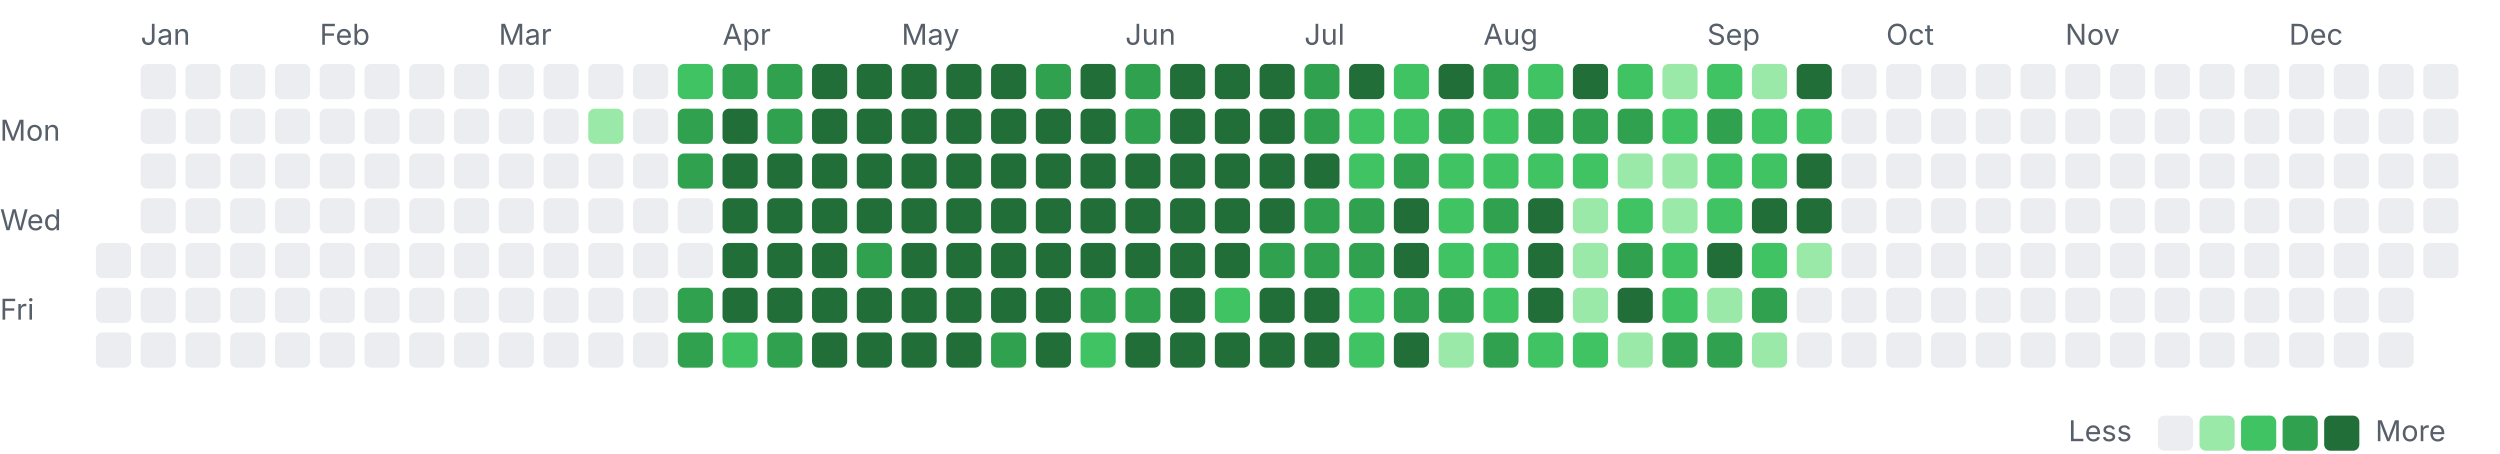
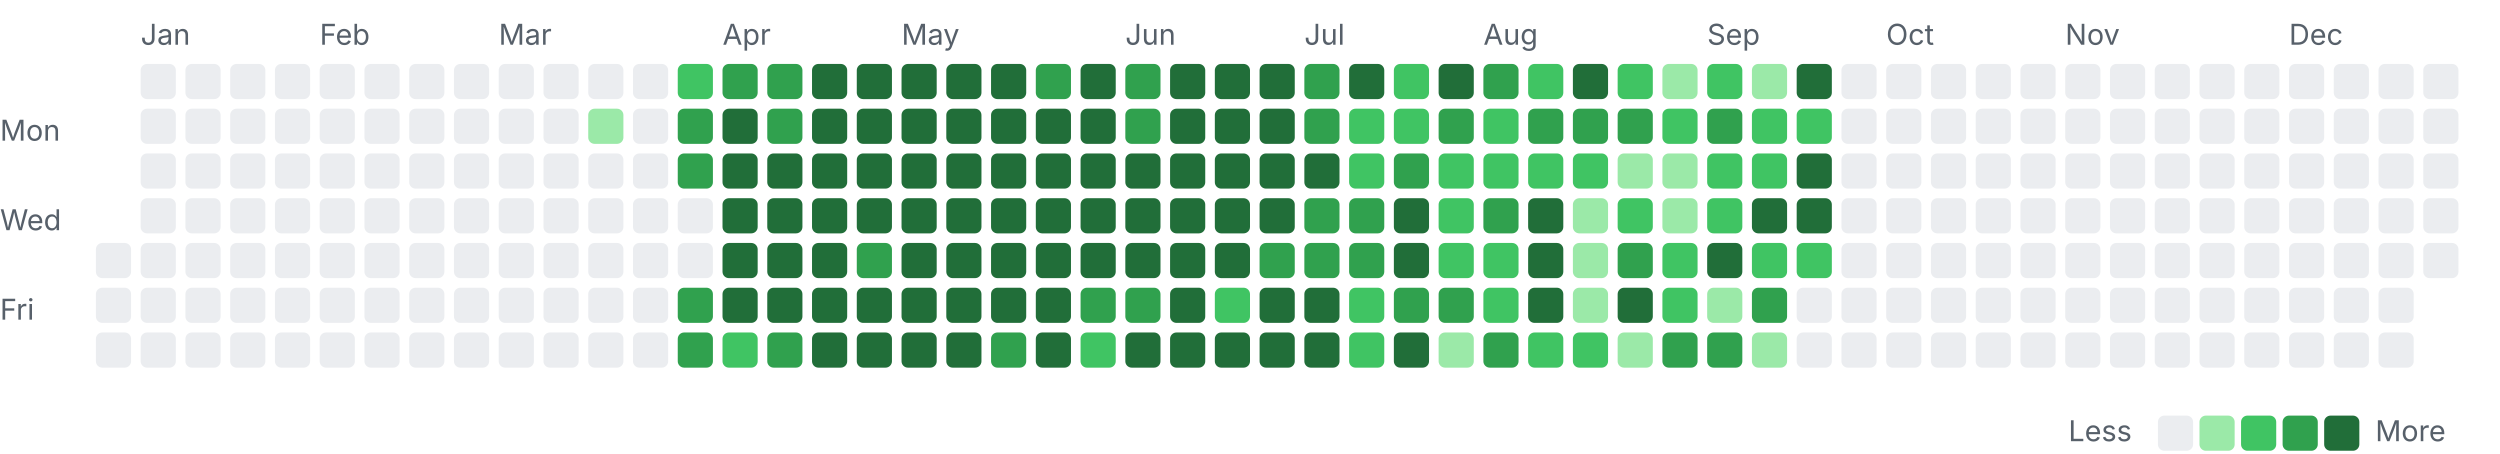
<svg xmlns="http://www.w3.org/2000/svg" width="782" height="142" viewBox="0 0 782 142">
  <style>.l0{fill:#ebedf0}.l1{fill:#9be9a8}.l2{fill:#40c463}.l3{fill:#30a14e}.l4{fill:#216e39} .lbl{fill:#57606a;font:9px -apple-system,Segoe UI,sans-serif}@media(prefers-color-scheme:dark){.l0{fill:#161b22}.l1{fill:#0e4429}.l2{fill:#006d32}.l3{fill:#26a641}.l4{fill:#39d353} .lbl{fill:#8b949e}}</style>
  <text class="lbl" x="44" y="14">Jan</text>
  <text class="lbl" x="100" y="14">Feb</text>
  <text class="lbl" x="156" y="14">Mar</text>
  <text class="lbl" x="226" y="14">Apr</text>
  <text class="lbl" x="282" y="14">May</text>
  <text class="lbl" x="352" y="14">Jun</text>
  <text class="lbl" x="408" y="14">Jul</text>
  <text class="lbl" x="464" y="14">Aug</text>
  <text class="lbl" x="534" y="14">Sep</text>
  <text class="lbl" x="590" y="14">Oct</text>
  <text class="lbl" x="646" y="14">Nov</text>
  <text class="lbl" x="716" y="14">Dec</text>
  <text class="lbl" x="0" y="44">Mon</text>
  <text class="lbl" x="0" y="72">Wed</text>
  <text class="lbl" x="0" y="100">Fri</text>
  <rect class="l0" x="30" y="76" width="11" height="11" rx="2" />
  <rect class="l0" x="30" y="90" width="11" height="11" rx="2" />
  <rect class="l0" x="30" y="104" width="11" height="11" rx="2" />
  <rect class="l0" x="44" y="20" width="11" height="11" rx="2" />
  <rect class="l0" x="44" y="34" width="11" height="11" rx="2" />
  <rect class="l0" x="44" y="48" width="11" height="11" rx="2" />
  <rect class="l0" x="44" y="62" width="11" height="11" rx="2" />
  <rect class="l0" x="44" y="76" width="11" height="11" rx="2" />
  <rect class="l0" x="44" y="90" width="11" height="11" rx="2" />
  <rect class="l0" x="44" y="104" width="11" height="11" rx="2" />
  <rect class="l0" x="58" y="20" width="11" height="11" rx="2" />
  <rect class="l0" x="58" y="34" width="11" height="11" rx="2" />
  <rect class="l0" x="58" y="48" width="11" height="11" rx="2" />
  <rect class="l0" x="58" y="62" width="11" height="11" rx="2" />
  <rect class="l0" x="58" y="76" width="11" height="11" rx="2" />
  <rect class="l0" x="58" y="90" width="11" height="11" rx="2" />
  <rect class="l0" x="58" y="104" width="11" height="11" rx="2" />
  <rect class="l0" x="72" y="20" width="11" height="11" rx="2" />
  <rect class="l0" x="72" y="34" width="11" height="11" rx="2" />
  <rect class="l0" x="72" y="48" width="11" height="11" rx="2" />
  <rect class="l0" x="72" y="62" width="11" height="11" rx="2" />
  <rect class="l0" x="72" y="76" width="11" height="11" rx="2" />
  <rect class="l0" x="72" y="90" width="11" height="11" rx="2" />
  <rect class="l0" x="72" y="104" width="11" height="11" rx="2" />
  <rect class="l0" x="86" y="20" width="11" height="11" rx="2" />
  <rect class="l0" x="86" y="34" width="11" height="11" rx="2" />
  <rect class="l0" x="86" y="48" width="11" height="11" rx="2" />
  <rect class="l0" x="86" y="62" width="11" height="11" rx="2" />
  <rect class="l0" x="86" y="76" width="11" height="11" rx="2" />
  <rect class="l0" x="86" y="90" width="11" height="11" rx="2" />
  <rect class="l0" x="86" y="104" width="11" height="11" rx="2" />
  <rect class="l0" x="100" y="20" width="11" height="11" rx="2" />
  <rect class="l0" x="100" y="34" width="11" height="11" rx="2" />
  <rect class="l0" x="100" y="48" width="11" height="11" rx="2" />
  <rect class="l0" x="100" y="62" width="11" height="11" rx="2" />
  <rect class="l0" x="100" y="76" width="11" height="11" rx="2" />
  <rect class="l0" x="100" y="90" width="11" height="11" rx="2" />
  <rect class="l0" x="100" y="104" width="11" height="11" rx="2" />
  <rect class="l0" x="114" y="20" width="11" height="11" rx="2" />
  <rect class="l0" x="114" y="34" width="11" height="11" rx="2" />
  <rect class="l0" x="114" y="48" width="11" height="11" rx="2" />
  <rect class="l0" x="114" y="62" width="11" height="11" rx="2" />
  <rect class="l0" x="114" y="76" width="11" height="11" rx="2" />
  <rect class="l0" x="114" y="90" width="11" height="11" rx="2" />
  <rect class="l0" x="114" y="104" width="11" height="11" rx="2" />
  <rect class="l0" x="128" y="20" width="11" height="11" rx="2" />
  <rect class="l0" x="128" y="34" width="11" height="11" rx="2" />
  <rect class="l0" x="128" y="48" width="11" height="11" rx="2" />
  <rect class="l0" x="128" y="62" width="11" height="11" rx="2" />
  <rect class="l0" x="128" y="76" width="11" height="11" rx="2" />
  <rect class="l0" x="128" y="90" width="11" height="11" rx="2" />
  <rect class="l0" x="128" y="104" width="11" height="11" rx="2" />
  <rect class="l0" x="142" y="20" width="11" height="11" rx="2" />
  <rect class="l0" x="142" y="34" width="11" height="11" rx="2" />
  <rect class="l0" x="142" y="48" width="11" height="11" rx="2" />
  <rect class="l0" x="142" y="62" width="11" height="11" rx="2" />
  <rect class="l0" x="142" y="76" width="11" height="11" rx="2" />
  <rect class="l0" x="142" y="90" width="11" height="11" rx="2" />
  <rect class="l0" x="142" y="104" width="11" height="11" rx="2" />
  <rect class="l0" x="156" y="20" width="11" height="11" rx="2" />
  <rect class="l0" x="156" y="34" width="11" height="11" rx="2" />
  <rect class="l0" x="156" y="48" width="11" height="11" rx="2" />
  <rect class="l0" x="156" y="62" width="11" height="11" rx="2" />
  <rect class="l0" x="156" y="76" width="11" height="11" rx="2" />
  <rect class="l0" x="156" y="90" width="11" height="11" rx="2" />
  <rect class="l0" x="156" y="104" width="11" height="11" rx="2" />
  <rect class="l0" x="170" y="20" width="11" height="11" rx="2" />
  <rect class="l0" x="170" y="34" width="11" height="11" rx="2" />
  <rect class="l0" x="170" y="48" width="11" height="11" rx="2" />
  <rect class="l0" x="170" y="62" width="11" height="11" rx="2" />
  <rect class="l0" x="170" y="76" width="11" height="11" rx="2" />
  <rect class="l0" x="170" y="90" width="11" height="11" rx="2" />
  <rect class="l0" x="170" y="104" width="11" height="11" rx="2" />
  <rect class="l0" x="184" y="20" width="11" height="11" rx="2" />
  <rect class="l1" x="184" y="34" width="11" height="11" rx="2" />
  <rect class="l0" x="184" y="48" width="11" height="11" rx="2" />
  <rect class="l0" x="184" y="62" width="11" height="11" rx="2" />
  <rect class="l0" x="184" y="76" width="11" height="11" rx="2" />
  <rect class="l0" x="184" y="90" width="11" height="11" rx="2" />
  <rect class="l0" x="184" y="104" width="11" height="11" rx="2" />
  <rect class="l0" x="198" y="20" width="11" height="11" rx="2" />
  <rect class="l0" x="198" y="34" width="11" height="11" rx="2" />
  <rect class="l0" x="198" y="48" width="11" height="11" rx="2" />
  <rect class="l0" x="198" y="62" width="11" height="11" rx="2" />
  <rect class="l0" x="198" y="76" width="11" height="11" rx="2" />
  <rect class="l0" x="198" y="90" width="11" height="11" rx="2" />
  <rect class="l0" x="198" y="104" width="11" height="11" rx="2" />
  <rect class="l2" x="212" y="20" width="11" height="11" rx="2" />
  <rect class="l3" x="212" y="34" width="11" height="11" rx="2" />
  <rect class="l3" x="212" y="48" width="11" height="11" rx="2" />
  <rect class="l0" x="212" y="62" width="11" height="11" rx="2" />
  <rect class="l0" x="212" y="76" width="11" height="11" rx="2" />
  <rect class="l3" x="212" y="90" width="11" height="11" rx="2" />
  <rect class="l3" x="212" y="104" width="11" height="11" rx="2" />
  <rect class="l3" x="226" y="20" width="11" height="11" rx="2" />
  <rect class="l4" x="226" y="34" width="11" height="11" rx="2" />
  <rect class="l4" x="226" y="48" width="11" height="11" rx="2" />
  <rect class="l4" x="226" y="62" width="11" height="11" rx="2" />
  <rect class="l4" x="226" y="76" width="11" height="11" rx="2" />
  <rect class="l4" x="226" y="90" width="11" height="11" rx="2" />
  <rect class="l2" x="226" y="104" width="11" height="11" rx="2" />
  <rect class="l3" x="240" y="20" width="11" height="11" rx="2" />
  <rect class="l3" x="240" y="34" width="11" height="11" rx="2" />
  <rect class="l4" x="240" y="48" width="11" height="11" rx="2" />
  <rect class="l4" x="240" y="62" width="11" height="11" rx="2" />
  <rect class="l4" x="240" y="76" width="11" height="11" rx="2" />
  <rect class="l4" x="240" y="90" width="11" height="11" rx="2" />
  <rect class="l3" x="240" y="104" width="11" height="11" rx="2" />
  <rect class="l4" x="254" y="20" width="11" height="11" rx="2" />
  <rect class="l4" x="254" y="34" width="11" height="11" rx="2" />
  <rect class="l4" x="254" y="48" width="11" height="11" rx="2" />
  <rect class="l4" x="254" y="62" width="11" height="11" rx="2" />
  <rect class="l4" x="254" y="76" width="11" height="11" rx="2" />
  <rect class="l4" x="254" y="90" width="11" height="11" rx="2" />
  <rect class="l4" x="254" y="104" width="11" height="11" rx="2" />
  <rect class="l4" x="268" y="20" width="11" height="11" rx="2" />
  <rect class="l4" x="268" y="34" width="11" height="11" rx="2" />
  <rect class="l4" x="268" y="48" width="11" height="11" rx="2" />
  <rect class="l4" x="268" y="62" width="11" height="11" rx="2" />
  <rect class="l3" x="268" y="76" width="11" height="11" rx="2" />
  <rect class="l4" x="268" y="90" width="11" height="11" rx="2" />
  <rect class="l4" x="268" y="104" width="11" height="11" rx="2" />
  <rect class="l4" x="282" y="20" width="11" height="11" rx="2" />
  <rect class="l4" x="282" y="34" width="11" height="11" rx="2" />
  <rect class="l4" x="282" y="48" width="11" height="11" rx="2" />
  <rect class="l4" x="282" y="62" width="11" height="11" rx="2" />
  <rect class="l4" x="282" y="76" width="11" height="11" rx="2" />
  <rect class="l4" x="282" y="90" width="11" height="11" rx="2" />
  <rect class="l4" x="282" y="104" width="11" height="11" rx="2" />
  <rect class="l4" x="296" y="20" width="11" height="11" rx="2" />
  <rect class="l4" x="296" y="34" width="11" height="11" rx="2" />
  <rect class="l4" x="296" y="48" width="11" height="11" rx="2" />
  <rect class="l4" x="296" y="62" width="11" height="11" rx="2" />
  <rect class="l4" x="296" y="76" width="11" height="11" rx="2" />
  <rect class="l4" x="296" y="90" width="11" height="11" rx="2" />
  <rect class="l4" x="296" y="104" width="11" height="11" rx="2" />
  <rect class="l4" x="310" y="20" width="11" height="11" rx="2" />
  <rect class="l4" x="310" y="34" width="11" height="11" rx="2" />
  <rect class="l4" x="310" y="48" width="11" height="11" rx="2" />
  <rect class="l4" x="310" y="62" width="11" height="11" rx="2" />
  <rect class="l4" x="310" y="76" width="11" height="11" rx="2" />
  <rect class="l4" x="310" y="90" width="11" height="11" rx="2" />
  <rect class="l3" x="310" y="104" width="11" height="11" rx="2" />
  <rect class="l3" x="324" y="20" width="11" height="11" rx="2" />
  <rect class="l4" x="324" y="34" width="11" height="11" rx="2" />
  <rect class="l4" x="324" y="48" width="11" height="11" rx="2" />
  <rect class="l4" x="324" y="62" width="11" height="11" rx="2" />
  <rect class="l4" x="324" y="76" width="11" height="11" rx="2" />
  <rect class="l4" x="324" y="90" width="11" height="11" rx="2" />
  <rect class="l4" x="324" y="104" width="11" height="11" rx="2" />
  <rect class="l4" x="338" y="20" width="11" height="11" rx="2" />
  <rect class="l4" x="338" y="34" width="11" height="11" rx="2" />
  <rect class="l4" x="338" y="48" width="11" height="11" rx="2" />
  <rect class="l4" x="338" y="62" width="11" height="11" rx="2" />
  <rect class="l4" x="338" y="76" width="11" height="11" rx="2" />
  <rect class="l3" x="338" y="90" width="11" height="11" rx="2" />
  <rect class="l2" x="338" y="104" width="11" height="11" rx="2" />
  <rect class="l3" x="352" y="20" width="11" height="11" rx="2" />
  <rect class="l3" x="352" y="34" width="11" height="11" rx="2" />
  <rect class="l4" x="352" y="48" width="11" height="11" rx="2" />
  <rect class="l4" x="352" y="62" width="11" height="11" rx="2" />
  <rect class="l4" x="352" y="76" width="11" height="11" rx="2" />
  <rect class="l3" x="352" y="90" width="11" height="11" rx="2" />
  <rect class="l4" x="352" y="104" width="11" height="11" rx="2" />
  <rect class="l4" x="366" y="20" width="11" height="11" rx="2" />
  <rect class="l4" x="366" y="34" width="11" height="11" rx="2" />
  <rect class="l4" x="366" y="48" width="11" height="11" rx="2" />
  <rect class="l4" x="366" y="62" width="11" height="11" rx="2" />
  <rect class="l4" x="366" y="76" width="11" height="11" rx="2" />
  <rect class="l4" x="366" y="90" width="11" height="11" rx="2" />
  <rect class="l4" x="366" y="104" width="11" height="11" rx="2" />
  <rect class="l4" x="380" y="20" width="11" height="11" rx="2" />
  <rect class="l4" x="380" y="34" width="11" height="11" rx="2" />
  <rect class="l4" x="380" y="48" width="11" height="11" rx="2" />
  <rect class="l4" x="380" y="62" width="11" height="11" rx="2" />
  <rect class="l4" x="380" y="76" width="11" height="11" rx="2" />
  <rect class="l2" x="380" y="90" width="11" height="11" rx="2" />
  <rect class="l4" x="380" y="104" width="11" height="11" rx="2" />
  <rect class="l4" x="394" y="20" width="11" height="11" rx="2" />
  <rect class="l4" x="394" y="34" width="11" height="11" rx="2" />
  <rect class="l4" x="394" y="48" width="11" height="11" rx="2" />
  <rect class="l4" x="394" y="62" width="11" height="11" rx="2" />
  <rect class="l3" x="394" y="76" width="11" height="11" rx="2" />
  <rect class="l4" x="394" y="90" width="11" height="11" rx="2" />
  <rect class="l4" x="394" y="104" width="11" height="11" rx="2" />
  <rect class="l3" x="408" y="20" width="11" height="11" rx="2" />
  <rect class="l3" x="408" y="34" width="11" height="11" rx="2" />
  <rect class="l4" x="408" y="48" width="11" height="11" rx="2" />
  <rect class="l3" x="408" y="62" width="11" height="11" rx="2" />
  <rect class="l3" x="408" y="76" width="11" height="11" rx="2" />
  <rect class="l4" x="408" y="90" width="11" height="11" rx="2" />
  <rect class="l4" x="408" y="104" width="11" height="11" rx="2" />
  <rect class="l4" x="422" y="20" width="11" height="11" rx="2" />
  <rect class="l2" x="422" y="34" width="11" height="11" rx="2" />
  <rect class="l2" x="422" y="48" width="11" height="11" rx="2" />
  <rect class="l3" x="422" y="62" width="11" height="11" rx="2" />
  <rect class="l3" x="422" y="76" width="11" height="11" rx="2" />
  <rect class="l2" x="422" y="90" width="11" height="11" rx="2" />
  <rect class="l2" x="422" y="104" width="11" height="11" rx="2" />
  <rect class="l2" x="436" y="20" width="11" height="11" rx="2" />
  <rect class="l2" x="436" y="34" width="11" height="11" rx="2" />
  <rect class="l3" x="436" y="48" width="11" height="11" rx="2" />
  <rect class="l4" x="436" y="62" width="11" height="11" rx="2" />
  <rect class="l4" x="436" y="76" width="11" height="11" rx="2" />
  <rect class="l3" x="436" y="90" width="11" height="11" rx="2" />
  <rect class="l4" x="436" y="104" width="11" height="11" rx="2" />
  <rect class="l4" x="450" y="20" width="11" height="11" rx="2" />
  <rect class="l3" x="450" y="34" width="11" height="11" rx="2" />
  <rect class="l2" x="450" y="48" width="11" height="11" rx="2" />
  <rect class="l2" x="450" y="62" width="11" height="11" rx="2" />
  <rect class="l2" x="450" y="76" width="11" height="11" rx="2" />
  <rect class="l3" x="450" y="90" width="11" height="11" rx="2" />
  <rect class="l1" x="450" y="104" width="11" height="11" rx="2" />
  <rect class="l3" x="464" y="20" width="11" height="11" rx="2" />
  <rect class="l2" x="464" y="34" width="11" height="11" rx="2" />
  <rect class="l2" x="464" y="48" width="11" height="11" rx="2" />
  <rect class="l3" x="464" y="62" width="11" height="11" rx="2" />
  <rect class="l2" x="464" y="76" width="11" height="11" rx="2" />
  <rect class="l2" x="464" y="90" width="11" height="11" rx="2" />
  <rect class="l3" x="464" y="104" width="11" height="11" rx="2" />
  <rect class="l2" x="478" y="20" width="11" height="11" rx="2" />
  <rect class="l3" x="478" y="34" width="11" height="11" rx="2" />
  <rect class="l2" x="478" y="48" width="11" height="11" rx="2" />
  <rect class="l4" x="478" y="62" width="11" height="11" rx="2" />
  <rect class="l4" x="478" y="76" width="11" height="11" rx="2" />
  <rect class="l4" x="478" y="90" width="11" height="11" rx="2" />
  <rect class="l2" x="478" y="104" width="11" height="11" rx="2" />
  <rect class="l4" x="492" y="20" width="11" height="11" rx="2" />
  <rect class="l3" x="492" y="34" width="11" height="11" rx="2" />
  <rect class="l2" x="492" y="48" width="11" height="11" rx="2" />
  <rect class="l1" x="492" y="62" width="11" height="11" rx="2" />
  <rect class="l1" x="492" y="76" width="11" height="11" rx="2" />
  <rect class="l1" x="492" y="90" width="11" height="11" rx="2" />
  <rect class="l2" x="492" y="104" width="11" height="11" rx="2" />
  <rect class="l2" x="506" y="20" width="11" height="11" rx="2" />
  <rect class="l3" x="506" y="34" width="11" height="11" rx="2" />
  <rect class="l1" x="506" y="48" width="11" height="11" rx="2" />
  <rect class="l2" x="506" y="62" width="11" height="11" rx="2" />
  <rect class="l3" x="506" y="76" width="11" height="11" rx="2" />
  <rect class="l4" x="506" y="90" width="11" height="11" rx="2" />
  <rect class="l1" x="506" y="104" width="11" height="11" rx="2" />
  <rect class="l1" x="520" y="20" width="11" height="11" rx="2" />
  <rect class="l2" x="520" y="34" width="11" height="11" rx="2" />
  <rect class="l1" x="520" y="48" width="11" height="11" rx="2" />
  <rect class="l1" x="520" y="62" width="11" height="11" rx="2" />
  <rect class="l2" x="520" y="76" width="11" height="11" rx="2" />
  <rect class="l2" x="520" y="90" width="11" height="11" rx="2" />
  <rect class="l3" x="520" y="104" width="11" height="11" rx="2" />
  <rect class="l2" x="534" y="20" width="11" height="11" rx="2" />
  <rect class="l3" x="534" y="34" width="11" height="11" rx="2" />
  <rect class="l2" x="534" y="48" width="11" height="11" rx="2" />
  <rect class="l2" x="534" y="62" width="11" height="11" rx="2" />
  <rect class="l4" x="534" y="76" width="11" height="11" rx="2" />
  <rect class="l1" x="534" y="90" width="11" height="11" rx="2" />
  <rect class="l3" x="534" y="104" width="11" height="11" rx="2" />
  <rect class="l1" x="548" y="20" width="11" height="11" rx="2" />
  <rect class="l2" x="548" y="34" width="11" height="11" rx="2" />
  <rect class="l2" x="548" y="48" width="11" height="11" rx="2" />
  <rect class="l4" x="548" y="62" width="11" height="11" rx="2" />
  <rect class="l2" x="548" y="76" width="11" height="11" rx="2" />
  <rect class="l3" x="548" y="90" width="11" height="11" rx="2" />
  <rect class="l1" x="548" y="104" width="11" height="11" rx="2" />
  <rect class="l4" x="562" y="20" width="11" height="11" rx="2" />
  <rect class="l2" x="562" y="34" width="11" height="11" rx="2" />
  <rect class="l4" x="562" y="48" width="11" height="11" rx="2" />
  <rect class="l4" x="562" y="62" width="11" height="11" rx="2" />
-   <rect class="l1" x="562" y="76" width="11" height="11" rx="2" />
+   <rect class="l2" x="562" y="76" width="11" height="11" rx="2" />
  <rect class="l0" x="562" y="90" width="11" height="11" rx="2" />
  <rect class="l0" x="562" y="104" width="11" height="11" rx="2" />
  <rect class="l0" x="576" y="20" width="11" height="11" rx="2" />
  <rect class="l0" x="576" y="34" width="11" height="11" rx="2" />
  <rect class="l0" x="576" y="48" width="11" height="11" rx="2" />
  <rect class="l0" x="576" y="62" width="11" height="11" rx="2" />
  <rect class="l0" x="576" y="76" width="11" height="11" rx="2" />
  <rect class="l0" x="576" y="90" width="11" height="11" rx="2" />
  <rect class="l0" x="576" y="104" width="11" height="11" rx="2" />
  <rect class="l0" x="590" y="20" width="11" height="11" rx="2" />
  <rect class="l0" x="590" y="34" width="11" height="11" rx="2" />
  <rect class="l0" x="590" y="48" width="11" height="11" rx="2" />
  <rect class="l0" x="590" y="62" width="11" height="11" rx="2" />
  <rect class="l0" x="590" y="76" width="11" height="11" rx="2" />
  <rect class="l0" x="590" y="90" width="11" height="11" rx="2" />
  <rect class="l0" x="590" y="104" width="11" height="11" rx="2" />
  <rect class="l0" x="604" y="20" width="11" height="11" rx="2" />
  <rect class="l0" x="604" y="34" width="11" height="11" rx="2" />
  <rect class="l0" x="604" y="48" width="11" height="11" rx="2" />
  <rect class="l0" x="604" y="62" width="11" height="11" rx="2" />
  <rect class="l0" x="604" y="76" width="11" height="11" rx="2" />
  <rect class="l0" x="604" y="90" width="11" height="11" rx="2" />
  <rect class="l0" x="604" y="104" width="11" height="11" rx="2" />
  <rect class="l0" x="618" y="20" width="11" height="11" rx="2" />
  <rect class="l0" x="618" y="34" width="11" height="11" rx="2" />
  <rect class="l0" x="618" y="48" width="11" height="11" rx="2" />
  <rect class="l0" x="618" y="62" width="11" height="11" rx="2" />
  <rect class="l0" x="618" y="76" width="11" height="11" rx="2" />
  <rect class="l0" x="618" y="90" width="11" height="11" rx="2" />
  <rect class="l0" x="618" y="104" width="11" height="11" rx="2" />
  <rect class="l0" x="632" y="20" width="11" height="11" rx="2" />
  <rect class="l0" x="632" y="34" width="11" height="11" rx="2" />
  <rect class="l0" x="632" y="48" width="11" height="11" rx="2" />
  <rect class="l0" x="632" y="62" width="11" height="11" rx="2" />
  <rect class="l0" x="632" y="76" width="11" height="11" rx="2" />
  <rect class="l0" x="632" y="90" width="11" height="11" rx="2" />
  <rect class="l0" x="632" y="104" width="11" height="11" rx="2" />
  <rect class="l0" x="646" y="20" width="11" height="11" rx="2" />
  <rect class="l0" x="646" y="34" width="11" height="11" rx="2" />
  <rect class="l0" x="646" y="48" width="11" height="11" rx="2" />
  <rect class="l0" x="646" y="62" width="11" height="11" rx="2" />
  <rect class="l0" x="646" y="76" width="11" height="11" rx="2" />
  <rect class="l0" x="646" y="90" width="11" height="11" rx="2" />
  <rect class="l0" x="646" y="104" width="11" height="11" rx="2" />
  <rect class="l0" x="660" y="20" width="11" height="11" rx="2" />
  <rect class="l0" x="660" y="34" width="11" height="11" rx="2" />
  <rect class="l0" x="660" y="48" width="11" height="11" rx="2" />
  <rect class="l0" x="660" y="62" width="11" height="11" rx="2" />
  <rect class="l0" x="660" y="76" width="11" height="11" rx="2" />
  <rect class="l0" x="660" y="90" width="11" height="11" rx="2" />
  <rect class="l0" x="660" y="104" width="11" height="11" rx="2" />
  <rect class="l0" x="674" y="20" width="11" height="11" rx="2" />
  <rect class="l0" x="674" y="34" width="11" height="11" rx="2" />
  <rect class="l0" x="674" y="48" width="11" height="11" rx="2" />
  <rect class="l0" x="674" y="62" width="11" height="11" rx="2" />
  <rect class="l0" x="674" y="76" width="11" height="11" rx="2" />
  <rect class="l0" x="674" y="90" width="11" height="11" rx="2" />
  <rect class="l0" x="674" y="104" width="11" height="11" rx="2" />
  <rect class="l0" x="688" y="20" width="11" height="11" rx="2" />
  <rect class="l0" x="688" y="34" width="11" height="11" rx="2" />
  <rect class="l0" x="688" y="48" width="11" height="11" rx="2" />
  <rect class="l0" x="688" y="62" width="11" height="11" rx="2" />
  <rect class="l0" x="688" y="76" width="11" height="11" rx="2" />
  <rect class="l0" x="688" y="90" width="11" height="11" rx="2" />
  <rect class="l0" x="688" y="104" width="11" height="11" rx="2" />
  <rect class="l0" x="702" y="20" width="11" height="11" rx="2" />
  <rect class="l0" x="702" y="34" width="11" height="11" rx="2" />
  <rect class="l0" x="702" y="48" width="11" height="11" rx="2" />
  <rect class="l0" x="702" y="62" width="11" height="11" rx="2" />
  <rect class="l0" x="702" y="76" width="11" height="11" rx="2" />
  <rect class="l0" x="702" y="90" width="11" height="11" rx="2" />
  <rect class="l0" x="702" y="104" width="11" height="11" rx="2" />
  <rect class="l0" x="716" y="20" width="11" height="11" rx="2" />
  <rect class="l0" x="716" y="34" width="11" height="11" rx="2" />
  <rect class="l0" x="716" y="48" width="11" height="11" rx="2" />
  <rect class="l0" x="716" y="62" width="11" height="11" rx="2" />
  <rect class="l0" x="716" y="76" width="11" height="11" rx="2" />
  <rect class="l0" x="716" y="90" width="11" height="11" rx="2" />
  <rect class="l0" x="716" y="104" width="11" height="11" rx="2" />
  <rect class="l0" x="730" y="20" width="11" height="11" rx="2" />
  <rect class="l0" x="730" y="34" width="11" height="11" rx="2" />
  <rect class="l0" x="730" y="48" width="11" height="11" rx="2" />
  <rect class="l0" x="730" y="62" width="11" height="11" rx="2" />
  <rect class="l0" x="730" y="76" width="11" height="11" rx="2" />
  <rect class="l0" x="730" y="90" width="11" height="11" rx="2" />
  <rect class="l0" x="730" y="104" width="11" height="11" rx="2" />
  <rect class="l0" x="744" y="20" width="11" height="11" rx="2" />
  <rect class="l0" x="744" y="34" width="11" height="11" rx="2" />
  <rect class="l0" x="744" y="48" width="11" height="11" rx="2" />
  <rect class="l0" x="744" y="62" width="11" height="11" rx="2" />
  <rect class="l0" x="744" y="76" width="11" height="11" rx="2" />
  <rect class="l0" x="744" y="90" width="11" height="11" rx="2" />
  <rect class="l0" x="744" y="104" width="11" height="11" rx="2" />
  <rect class="l0" x="758" y="20" width="11" height="11" rx="2" />
  <rect class="l0" x="758" y="34" width="11" height="11" rx="2" />
  <rect class="l0" x="758" y="48" width="11" height="11" rx="2" />
  <rect class="l0" x="758" y="62" width="11" height="11" rx="2" />
  <rect class="l0" x="758" y="76" width="11" height="11" rx="2" />
  <text class="lbl" x="647" y="138">Less</text>
  <rect class="l0" x="675" y="130" width="11" height="11" rx="2" />
  <rect class="l1" x="688" y="130" width="11" height="11" rx="2" />
  <rect class="l2" x="701" y="130" width="11" height="11" rx="2" />
  <rect class="l3" x="714" y="130" width="11" height="11" rx="2" />
  <rect class="l4" x="727" y="130" width="11" height="11" rx="2" />
  <text class="lbl" x="743" y="138">More</text>
</svg>
